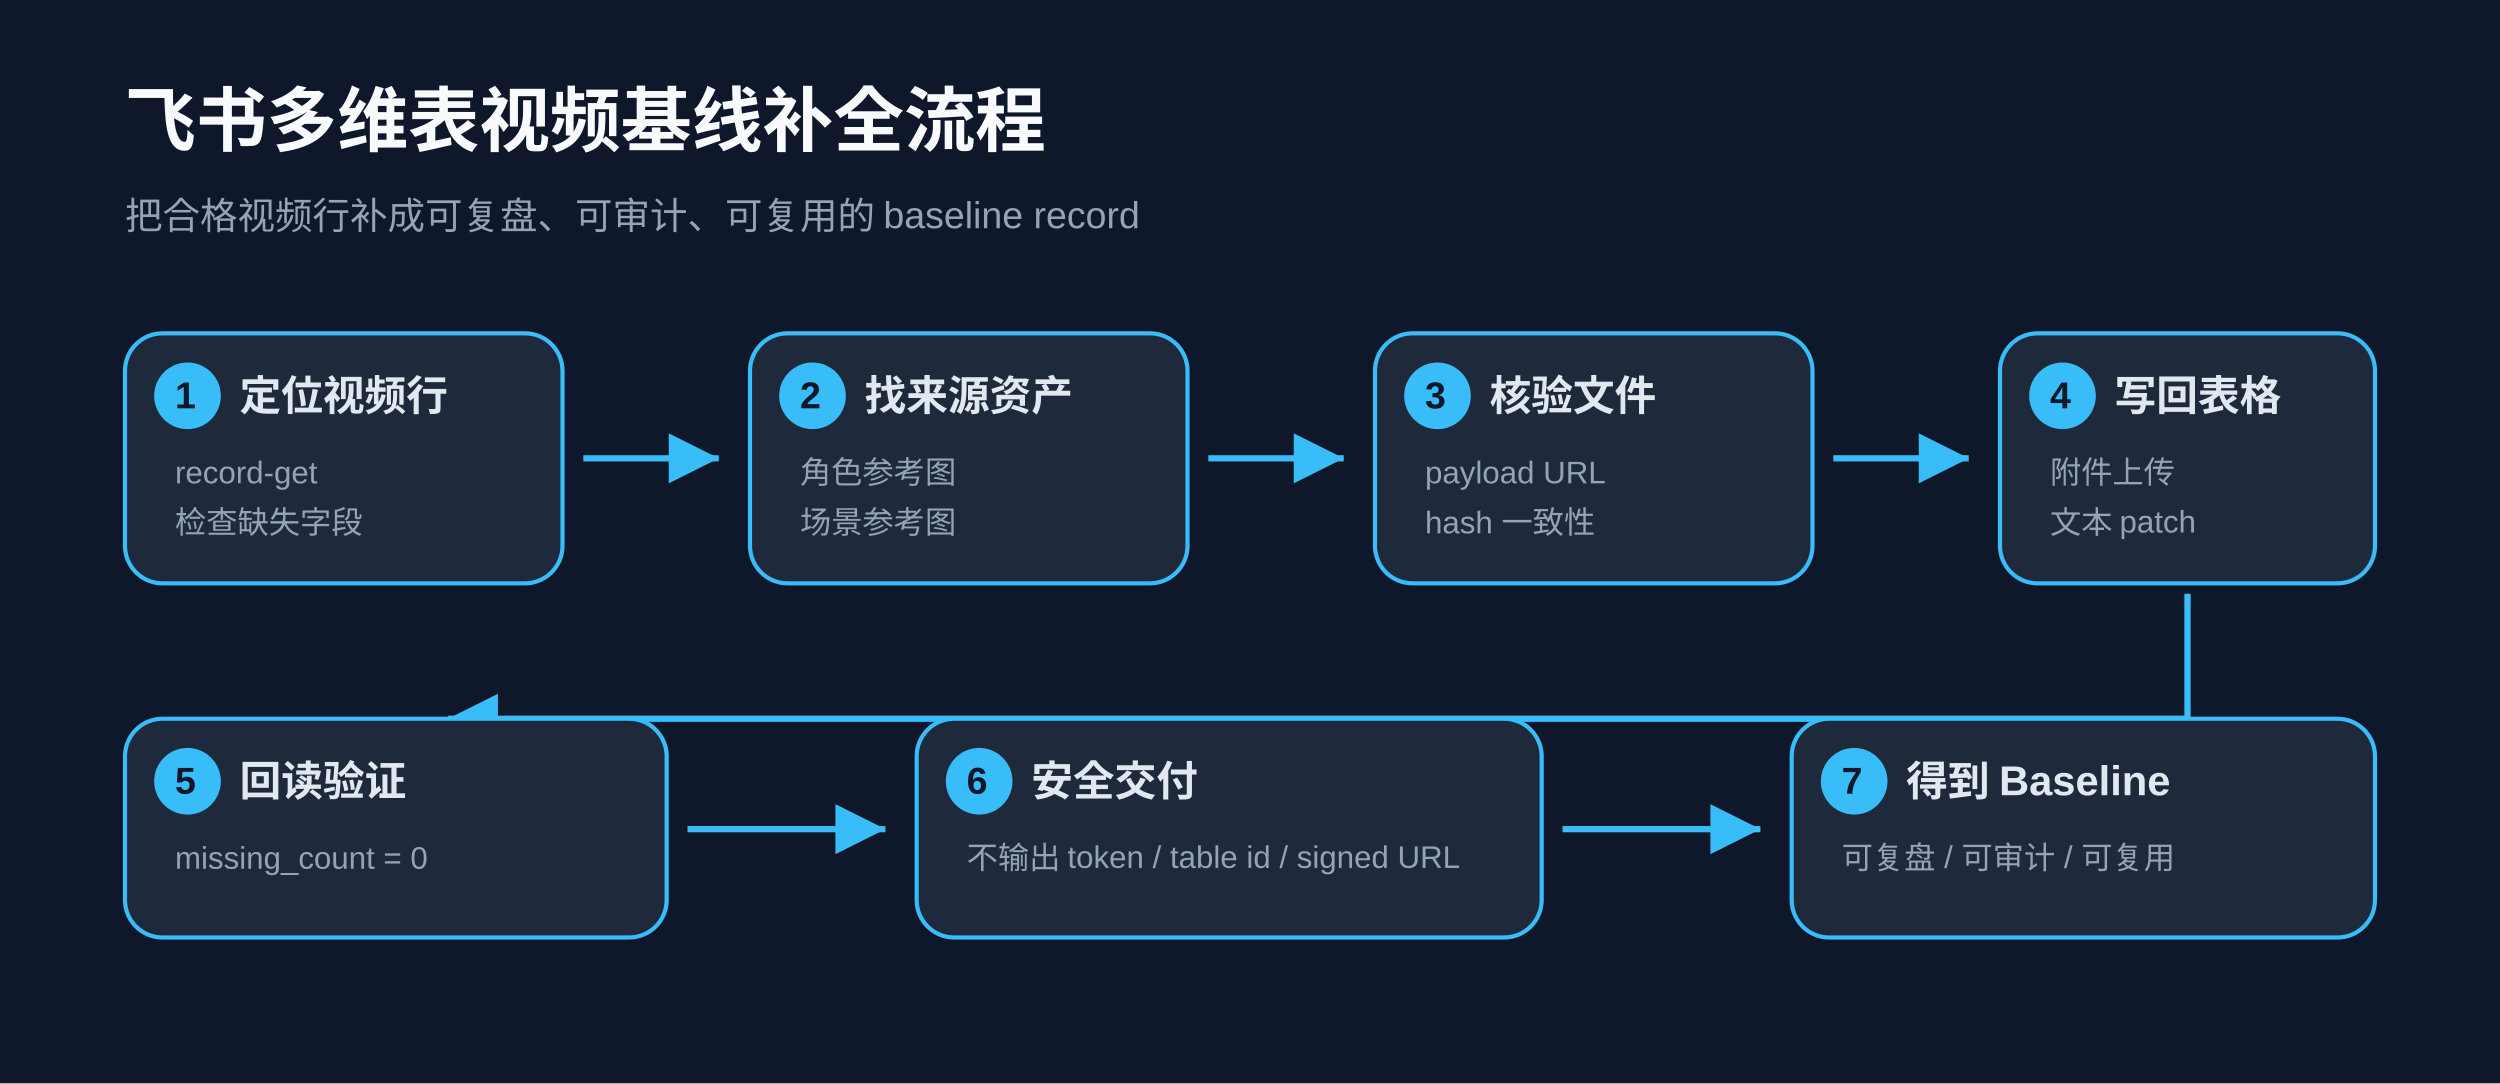
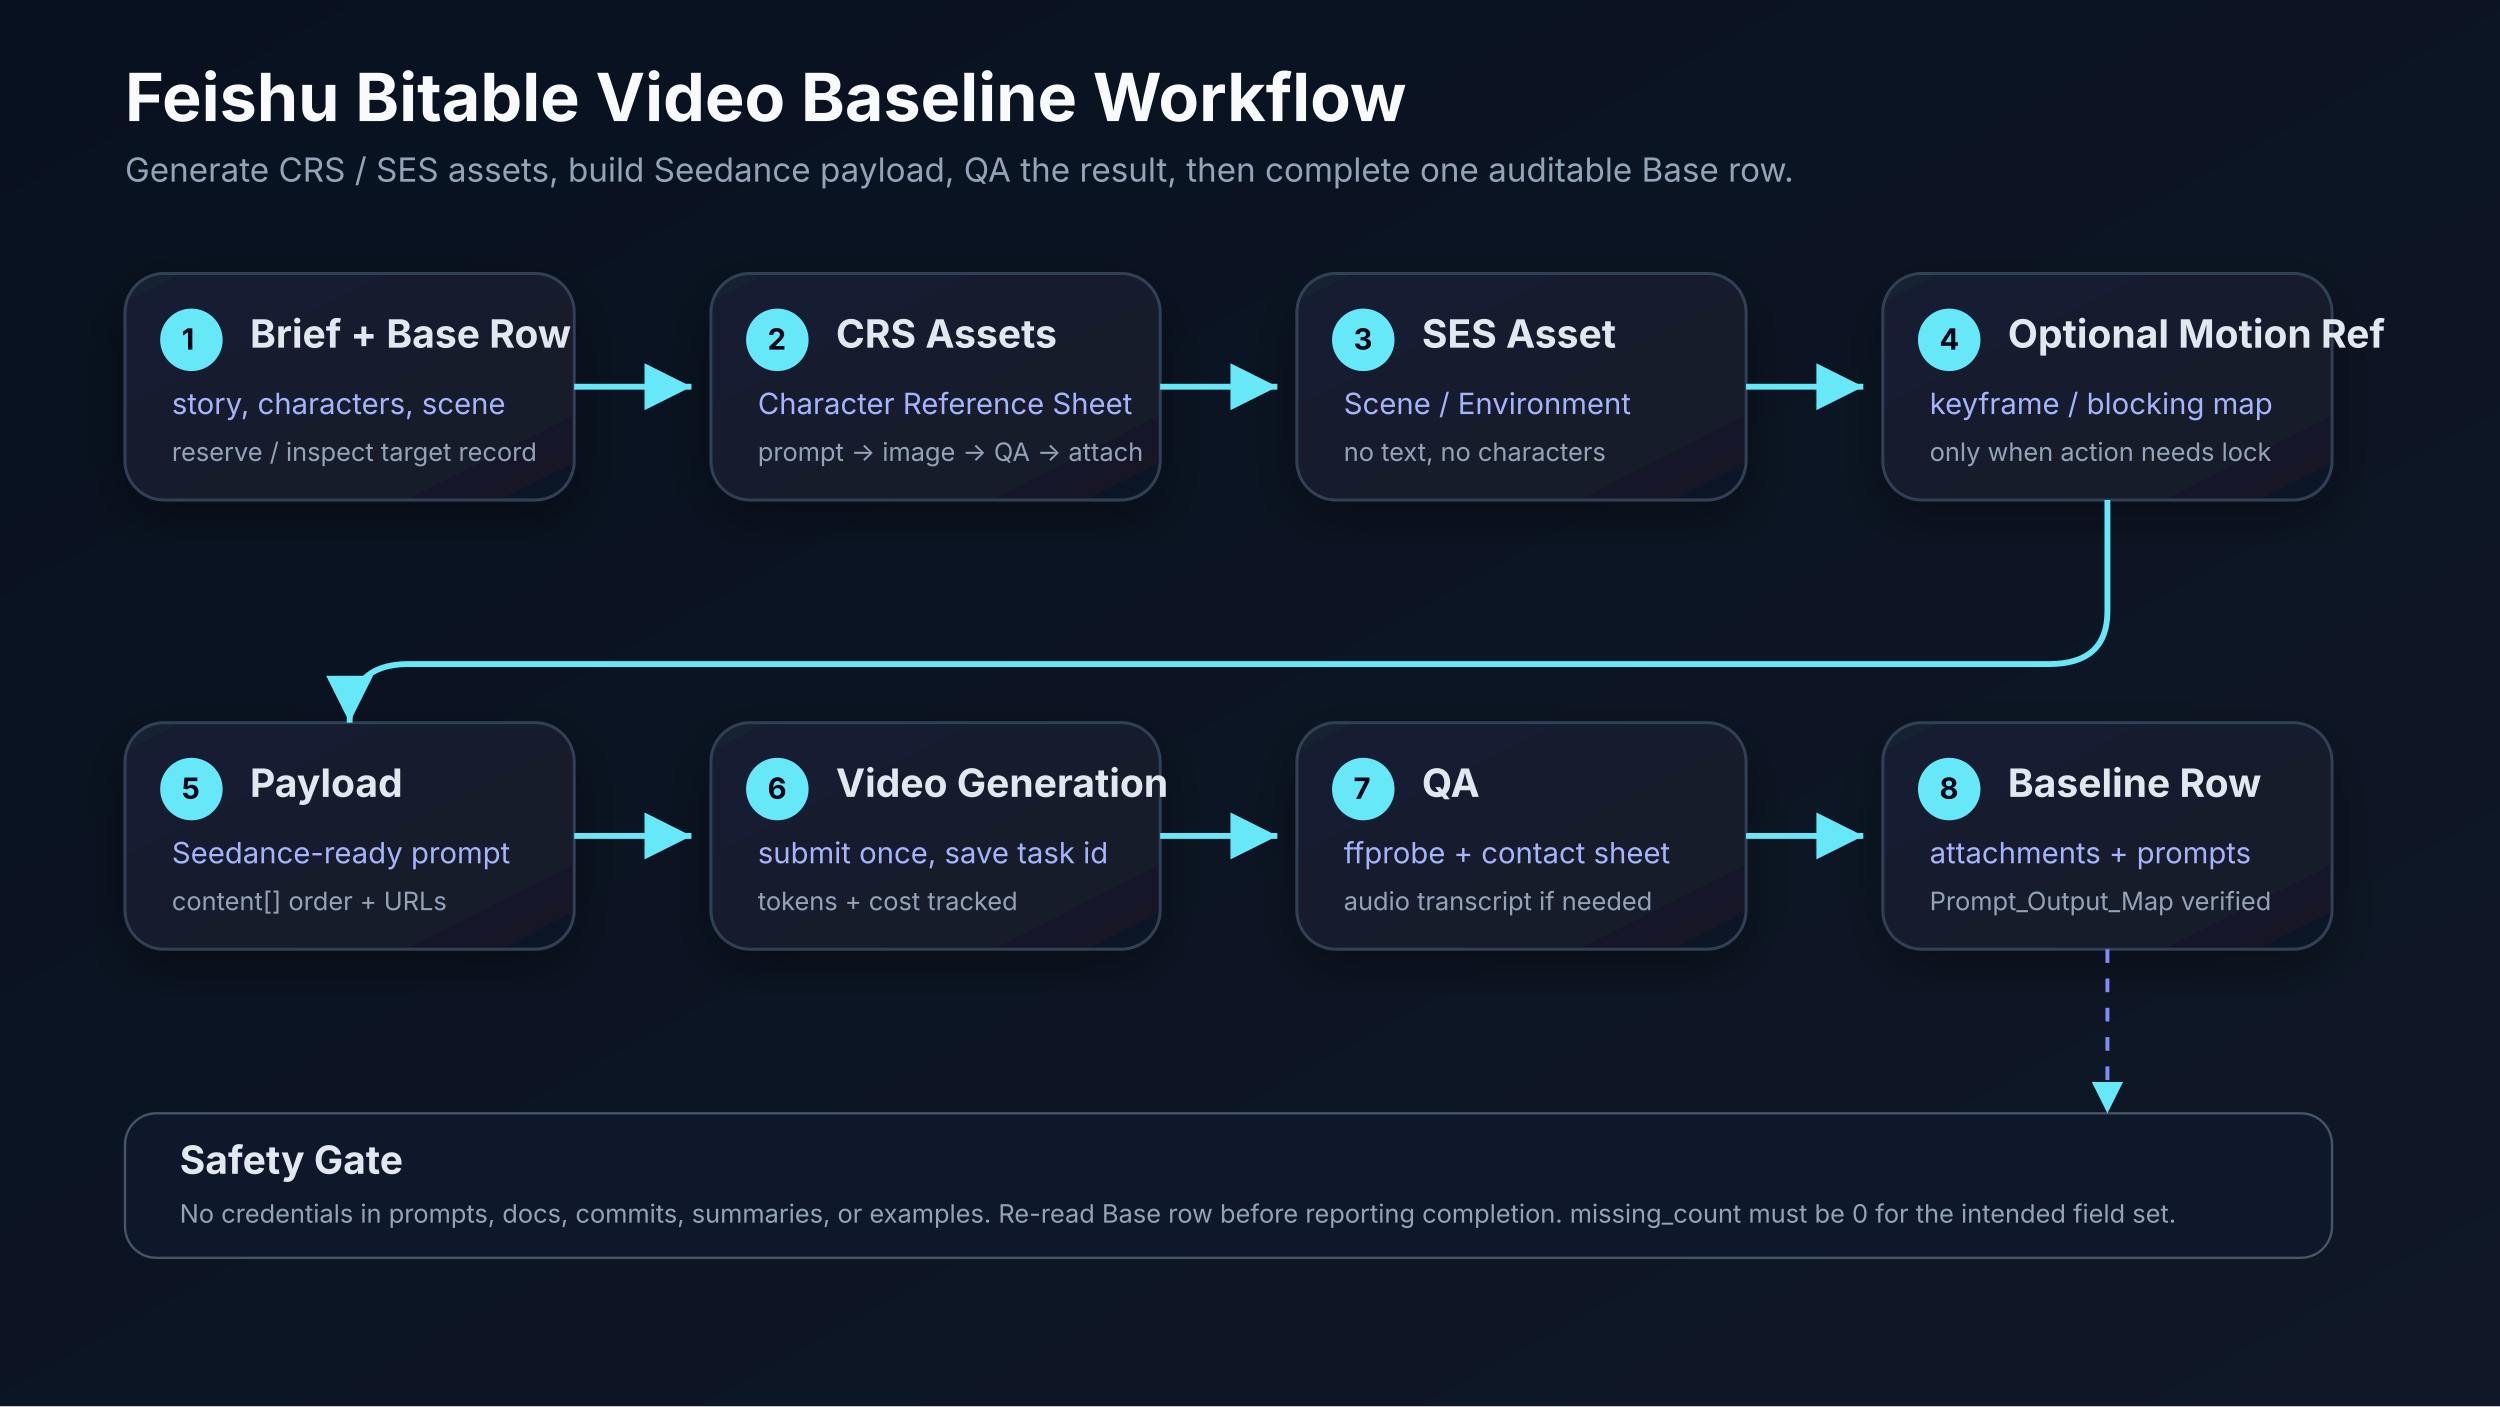
- <svg xmlns="http://www.w3.org/2000/svg" width="1200" height="520" viewBox="0 0 1200 520" role="img" aria-label="Feishu Bitable video baseline completion workflow">
-   <rect width="1200" height="520" fill="#0f172a" />
-   <text x="60" y="70" fill="#f8fafc" font-size="34" font-family="Arial, sans-serif" font-weight="700">飞书多维表视频基线补全流程</text>
-   <text x="60" y="110" fill="#94a3b8" font-size="18" font-family="Arial, sans-serif">把合格视频行补成可复盘、可审计、可复用的 baseline record</text>
+ <svg xmlns="http://www.w3.org/2000/svg" width="1280" height="720" viewBox="0 0 1280 720" role="img" aria-labelledby="title desc">
  <defs>
-     <marker id="arrow" markerWidth="12" markerHeight="12" refX="10" refY="6" orient="auto">
-       <path d="M2,2 L10,6 L2,10 Z" fill="#38bdf8" />
+     <linearGradient id="bg" x1="0" x2="1" y1="0" y2="1">
+       <stop offset="0" stop-color="#08111f" />
+       <stop offset="1" stop-color="#101827" />
+     </linearGradient>
+     <linearGradient id="card" x1="0" x2="1" y1="0" y2="1">
+       <stop offset="0" stop-color="#172033" />
+       <stop offset="1" stop-color="#111827" />
+     </linearGradient>
+     <marker id="arrow" markerWidth="12" markerHeight="12" refX="10" refY="6" orient="auto" markerUnits="strokeWidth">
+       <path d="M2,2 L10,6 L2,10 Z" fill="#67e8f9" />
    </marker>
+     <filter id="shadow" x="-20%" y="-20%" width="140%" height="140%">
+       <feDropShadow dx="0" dy="10" stdDeviation="14" flood-color="#000" flood-opacity="0.35" />
+     </filter>
    <style>
-       .box{fill:#1e293b;stroke:#38bdf8;stroke-width:2;rx:18;}
-       .title{fill:#e2e8f0;font:700 20px Arial, sans-serif;}
-       .body{fill:#94a3b8;font:15px Arial, sans-serif;}
-       .num{fill:#0f172a;font:700 18px Arial, sans-serif;}
-       .badge{fill:#38bdf8;}
-       .line{stroke:#38bdf8;stroke-width:3;marker-end:url(#arrow);fill:none;}
+       .title{font:700 34px Inter,Arial,sans-serif;fill:#f8fafc}
+       .sub{font:400 17px Inter,Arial,sans-serif;fill:#94a3b8}
+       .box{fill:url(#card);stroke:#334155;stroke-width:1.5;rx:20;filter:url(#shadow)}
+       .box2{fill:#0f172a;stroke:#475569;stroke-width:1.2;rx:16}
+       .h{font:700 20px Inter,Arial,sans-serif;fill:#e2e8f0}
+       .p{font:400 15px Inter,Arial,sans-serif;fill:#a5b4fc}
+       .tiny{font:400 13px Inter,Arial,sans-serif;fill:#94a3b8}
+       .num{font:700 15px Inter,Arial,sans-serif;fill:#020617}
+       .badge{fill:#67e8f9}
+       .line{stroke:#67e8f9;stroke-width:3;fill:none;marker-end:url(#arrow)}
+       .dash{stroke:#818cf8;stroke-width:2;stroke-dasharray:7 8;fill:none;marker-end:url(#arrow)}
    </style>
  </defs>
-   <g transform="translate(60 160)">
-     <rect class="box" width="210" height="120" />
-     <circle class="badge" cx="30" cy="30" r="16" />
-     <text class="num" x="24" y="36">1</text>
-     <text class="title" x="55" y="37">定位视频行</text>
-     <text class="body" x="24" y="72">record-get</text>
-     <text class="body" x="24" y="96">检查缺失字段</text>
+   <rect width="1280" height="720" fill="url(#bg)" />
+   <text x="64" y="62" class="title">Feishu Bitable Video Baseline Workflow</text>
+   <text x="64" y="93" class="sub">Generate CRS / SES assets, build Seedance payload, QA the result, then complete one auditable Base row.</text>
+   <g transform="translate(64 140)">
+     <rect class="box" width="230" height="116" />
+     <circle class="badge" cx="34" cy="34" r="16" />
+     <text x="29" y="39" class="num">1</text>
+     <text x="64" y="38" class="h">Brief + Base Row</text>
+     <text x="24" y="72" class="p">story, characters, scene</text>
+     <text x="24" y="96" class="tiny">reserve / inspect target record</text>
  </g>
-   <path class="line" d="M280 220 H345" />
-   <g transform="translate(360 160)">
-     <rect class="box" width="210" height="120" />
-     <circle class="badge" cx="30" cy="30" r="16" />
-     <text class="num" x="24" y="36">2</text>
-     <text class="title" x="55" y="37">找来源资产</text>
-     <text class="body" x="24" y="72">角色参考图</text>
-     <text class="body" x="24" y="96">场景参考图</text>
+   <g transform="translate(364 140)">
+     <rect class="box" width="230" height="116" />
+     <circle class="badge" cx="34" cy="34" r="16" />
+     <text x="29" y="39" class="num">2</text>
+     <text x="64" y="38" class="h">CRS Assets</text>
+     <text x="24" y="72" class="p">Character Reference Sheet</text>
+     <text x="24" y="96" class="tiny">prompt → image → QA → attach</text>
  </g>
-   <path class="line" d="M580 220 H645" />
-   <g transform="translate(660 160)">
-     <rect class="box" width="210" height="120" />
-     <circle class="badge" cx="30" cy="30" r="16" />
-     <text class="num" x="24" y="36">3</text>
-     <text class="title" x="55" y="37">核验文件</text>
-     <text class="body" x="24" y="72">payload URL</text>
-     <text class="body" x="24" y="96">hash 一致性</text>
+   <g transform="translate(664 140)">
+     <rect class="box" width="230" height="116" />
+     <circle class="badge" cx="34" cy="34" r="16" />
+     <text x="29" y="39" class="num">3</text>
+     <text x="64" y="38" class="h">SES Asset</text>
+     <text x="24" y="72" class="p">Scene / Environment</text>
+     <text x="24" y="96" class="tiny">no text, no characters</text>
  </g>
-   <path class="line" d="M880 220 H945" />
-   <g transform="translate(960 160)">
-     <rect class="box" width="180" height="120" />
-     <circle class="badge" cx="30" cy="30" r="16" />
-     <text class="num" x="24" y="36">4</text>
-     <text class="title" x="55" y="37">写回表格</text>
-     <text class="body" x="24" y="72">附件上传</text>
-     <text class="body" x="24" y="96">文本 patch</text>
+   <g transform="translate(964 140)">
+     <rect class="box" width="230" height="116" />
+     <circle class="badge" cx="34" cy="34" r="16" />
+     <text x="29" y="39" class="num">4</text>
+     <text x="64" y="38" class="h">Optional Motion Ref</text>
+     <text x="24" y="72" class="p">keyframe / blocking map</text>
+     <text x="24" y="96" class="tiny">only when action needs lock</text>
  </g>
-   <path class="line" d="M1050 285 V345 H215" />
-   <g transform="translate(60 345)">
-     <rect class="box" width="260" height="105" />
-     <circle class="badge" cx="30" cy="30" r="16" />
-     <text class="num" x="24" y="36">5</text>
-     <text class="title" x="55" y="37">回读验证</text>
-     <text class="body" x="24" y="72">missing_count = 0</text>
+   <path class="line" d="M294 198 H354" />
+   <path class="line" d="M594 198 H654" />
+   <path class="line" d="M894 198 H954" />
+   <g transform="translate(64 370)">
+     <rect class="box" width="230" height="116" />
+     <circle class="badge" cx="34" cy="34" r="16" />
+     <text x="29" y="39" class="num">5</text>
+     <text x="64" y="38" class="h">Payload</text>
+     <text x="24" y="72" class="p">Seedance-ready prompt</text>
+     <text x="24" y="96" class="tiny">content[] order + URLs</text>
  </g>
-   <path class="line" d="M330 398 H425" />
-   <g transform="translate(440 345)">
-     <rect class="box" width="300" height="105" />
-     <circle class="badge" cx="30" cy="30" r="16" />
-     <text class="num" x="24" y="36">6</text>
-     <text class="title" x="55" y="37">安全交付</text>
-     <text class="body" x="24" y="72">不输出 token / table id / signed URL</text>
+   <g transform="translate(364 370)">
+     <rect class="box" width="230" height="116" />
+     <circle class="badge" cx="34" cy="34" r="16" />
+     <text x="29" y="39" class="num">6</text>
+     <text x="64" y="38" class="h">Video Generation</text>
+     <text x="24" y="72" class="p">submit once, save task id</text>
+     <text x="24" y="96" class="tiny">tokens + cost tracked</text>
  </g>
-   <path class="line" d="M750 398 H845" />
-   <g transform="translate(860 345)">
-     <rect class="box" width="280" height="105" />
-     <circle class="badge" cx="30" cy="30" r="16" />
-     <text class="num" x="24" y="36">7</text>
-     <text class="title" x="55" y="37">得到 Baseline</text>
-     <text class="body" x="24" y="72">可复盘 / 可审计 / 可复用</text>
+   <g transform="translate(664 370)">
+     <rect class="box" width="230" height="116" />
+     <circle class="badge" cx="34" cy="34" r="16" />
+     <text x="29" y="39" class="num">7</text>
+     <text x="64" y="38" class="h">QA</text>
+     <text x="24" y="72" class="p">ffprobe + contact sheet</text>
+     <text x="24" y="96" class="tiny">audio transcript if needed</text>
  </g>
+   <g transform="translate(964 370)">
+     <rect class="box" width="230" height="116" />
+     <circle class="badge" cx="34" cy="34" r="16" />
+     <text x="29" y="39" class="num">8</text>
+     <text x="64" y="38" class="h">Baseline Row</text>
+     <text x="24" y="72" class="p">attachments + prompts</text>
+     <text x="24" y="96" class="tiny">Prompt_Output_Map verified</text>
+   </g>
+   <path class="line" d="M179 256 V340 Q179 370 209 370 H54" transform="translate(250 0)" opacity="0" />
+   <path class="line" d="M1079 256 V313 Q1079 340 1049 340 H209 Q179 340 179 370" />
+   <path class="line" d="M294 428 H354" />
+   <path class="line" d="M594 428 H654" />
+   <path class="line" d="M894 428 H954" />
+   <g transform="translate(64 570)">
+     <rect class="box2" width="1130" height="74" />
+     <text x="28" y="31" class="h">Safety Gate</text>
+     <text x="28" y="56" class="tiny">No credentials in prompts, docs, commits, summaries, or examples. Re-read Base row before reporting completion. missing_count must be 0 for the intended field set.</text>
+   </g>
+   <path class="dash" d="M1079 486 V570" />
</svg>
